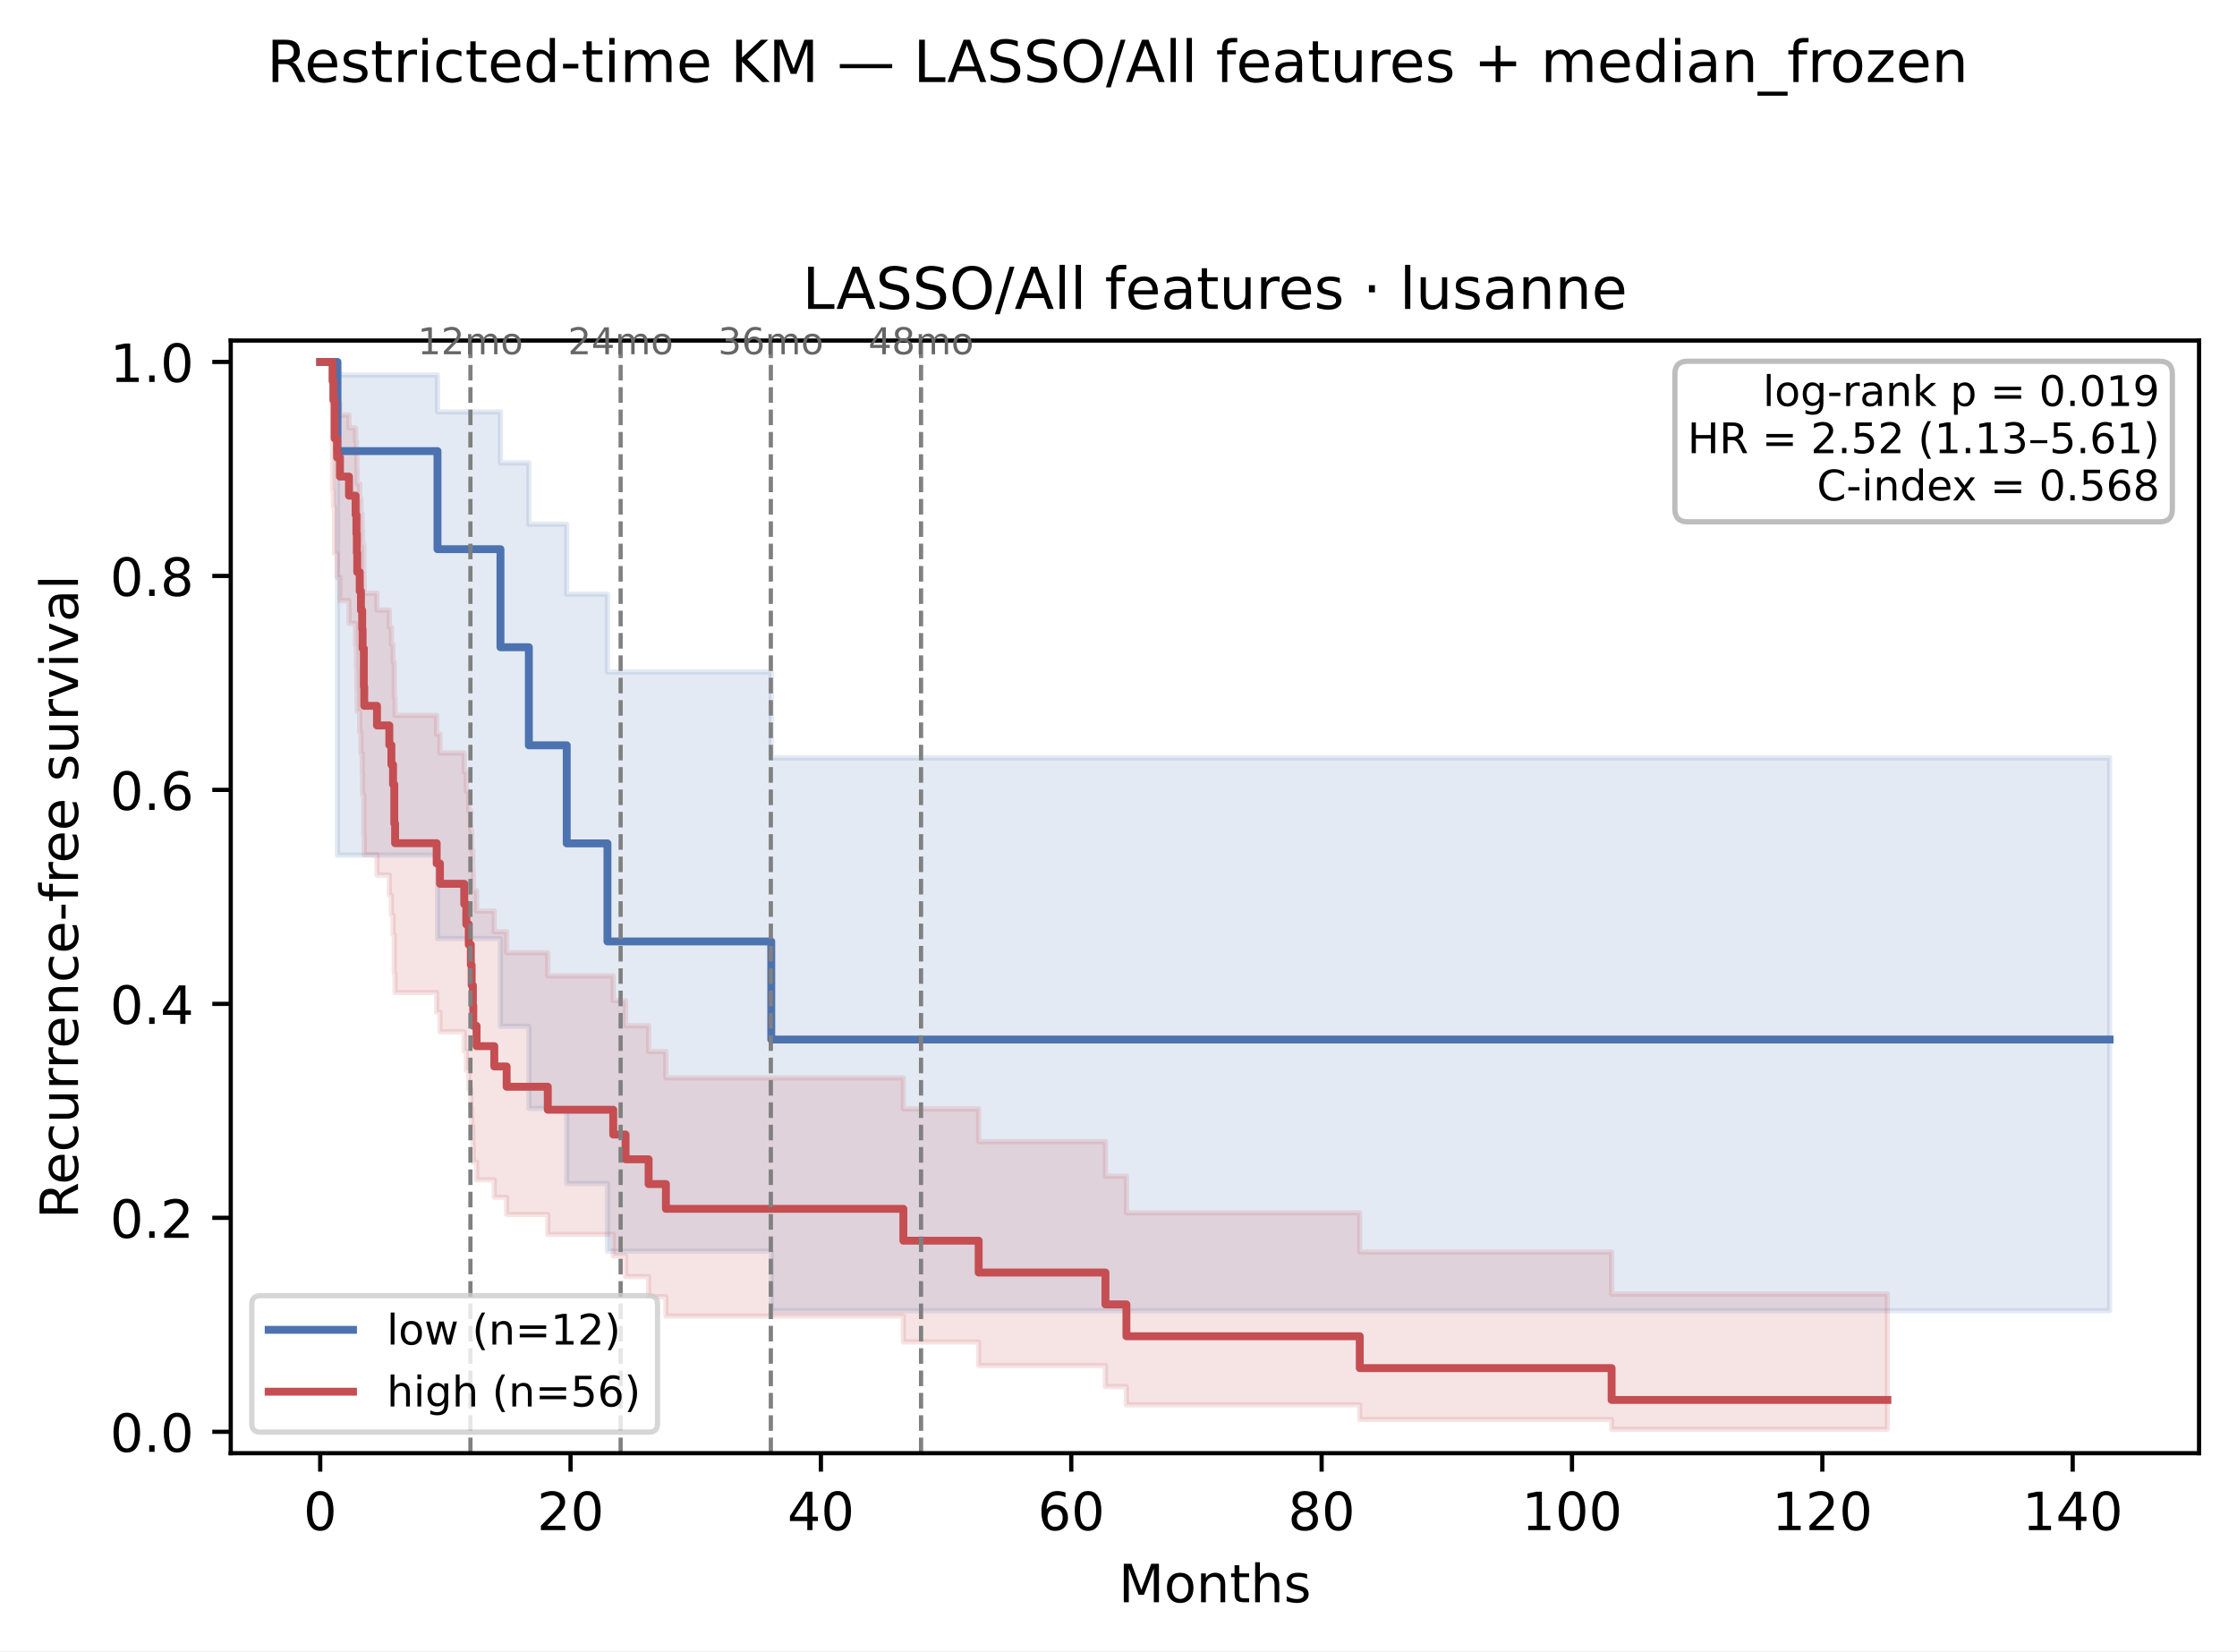
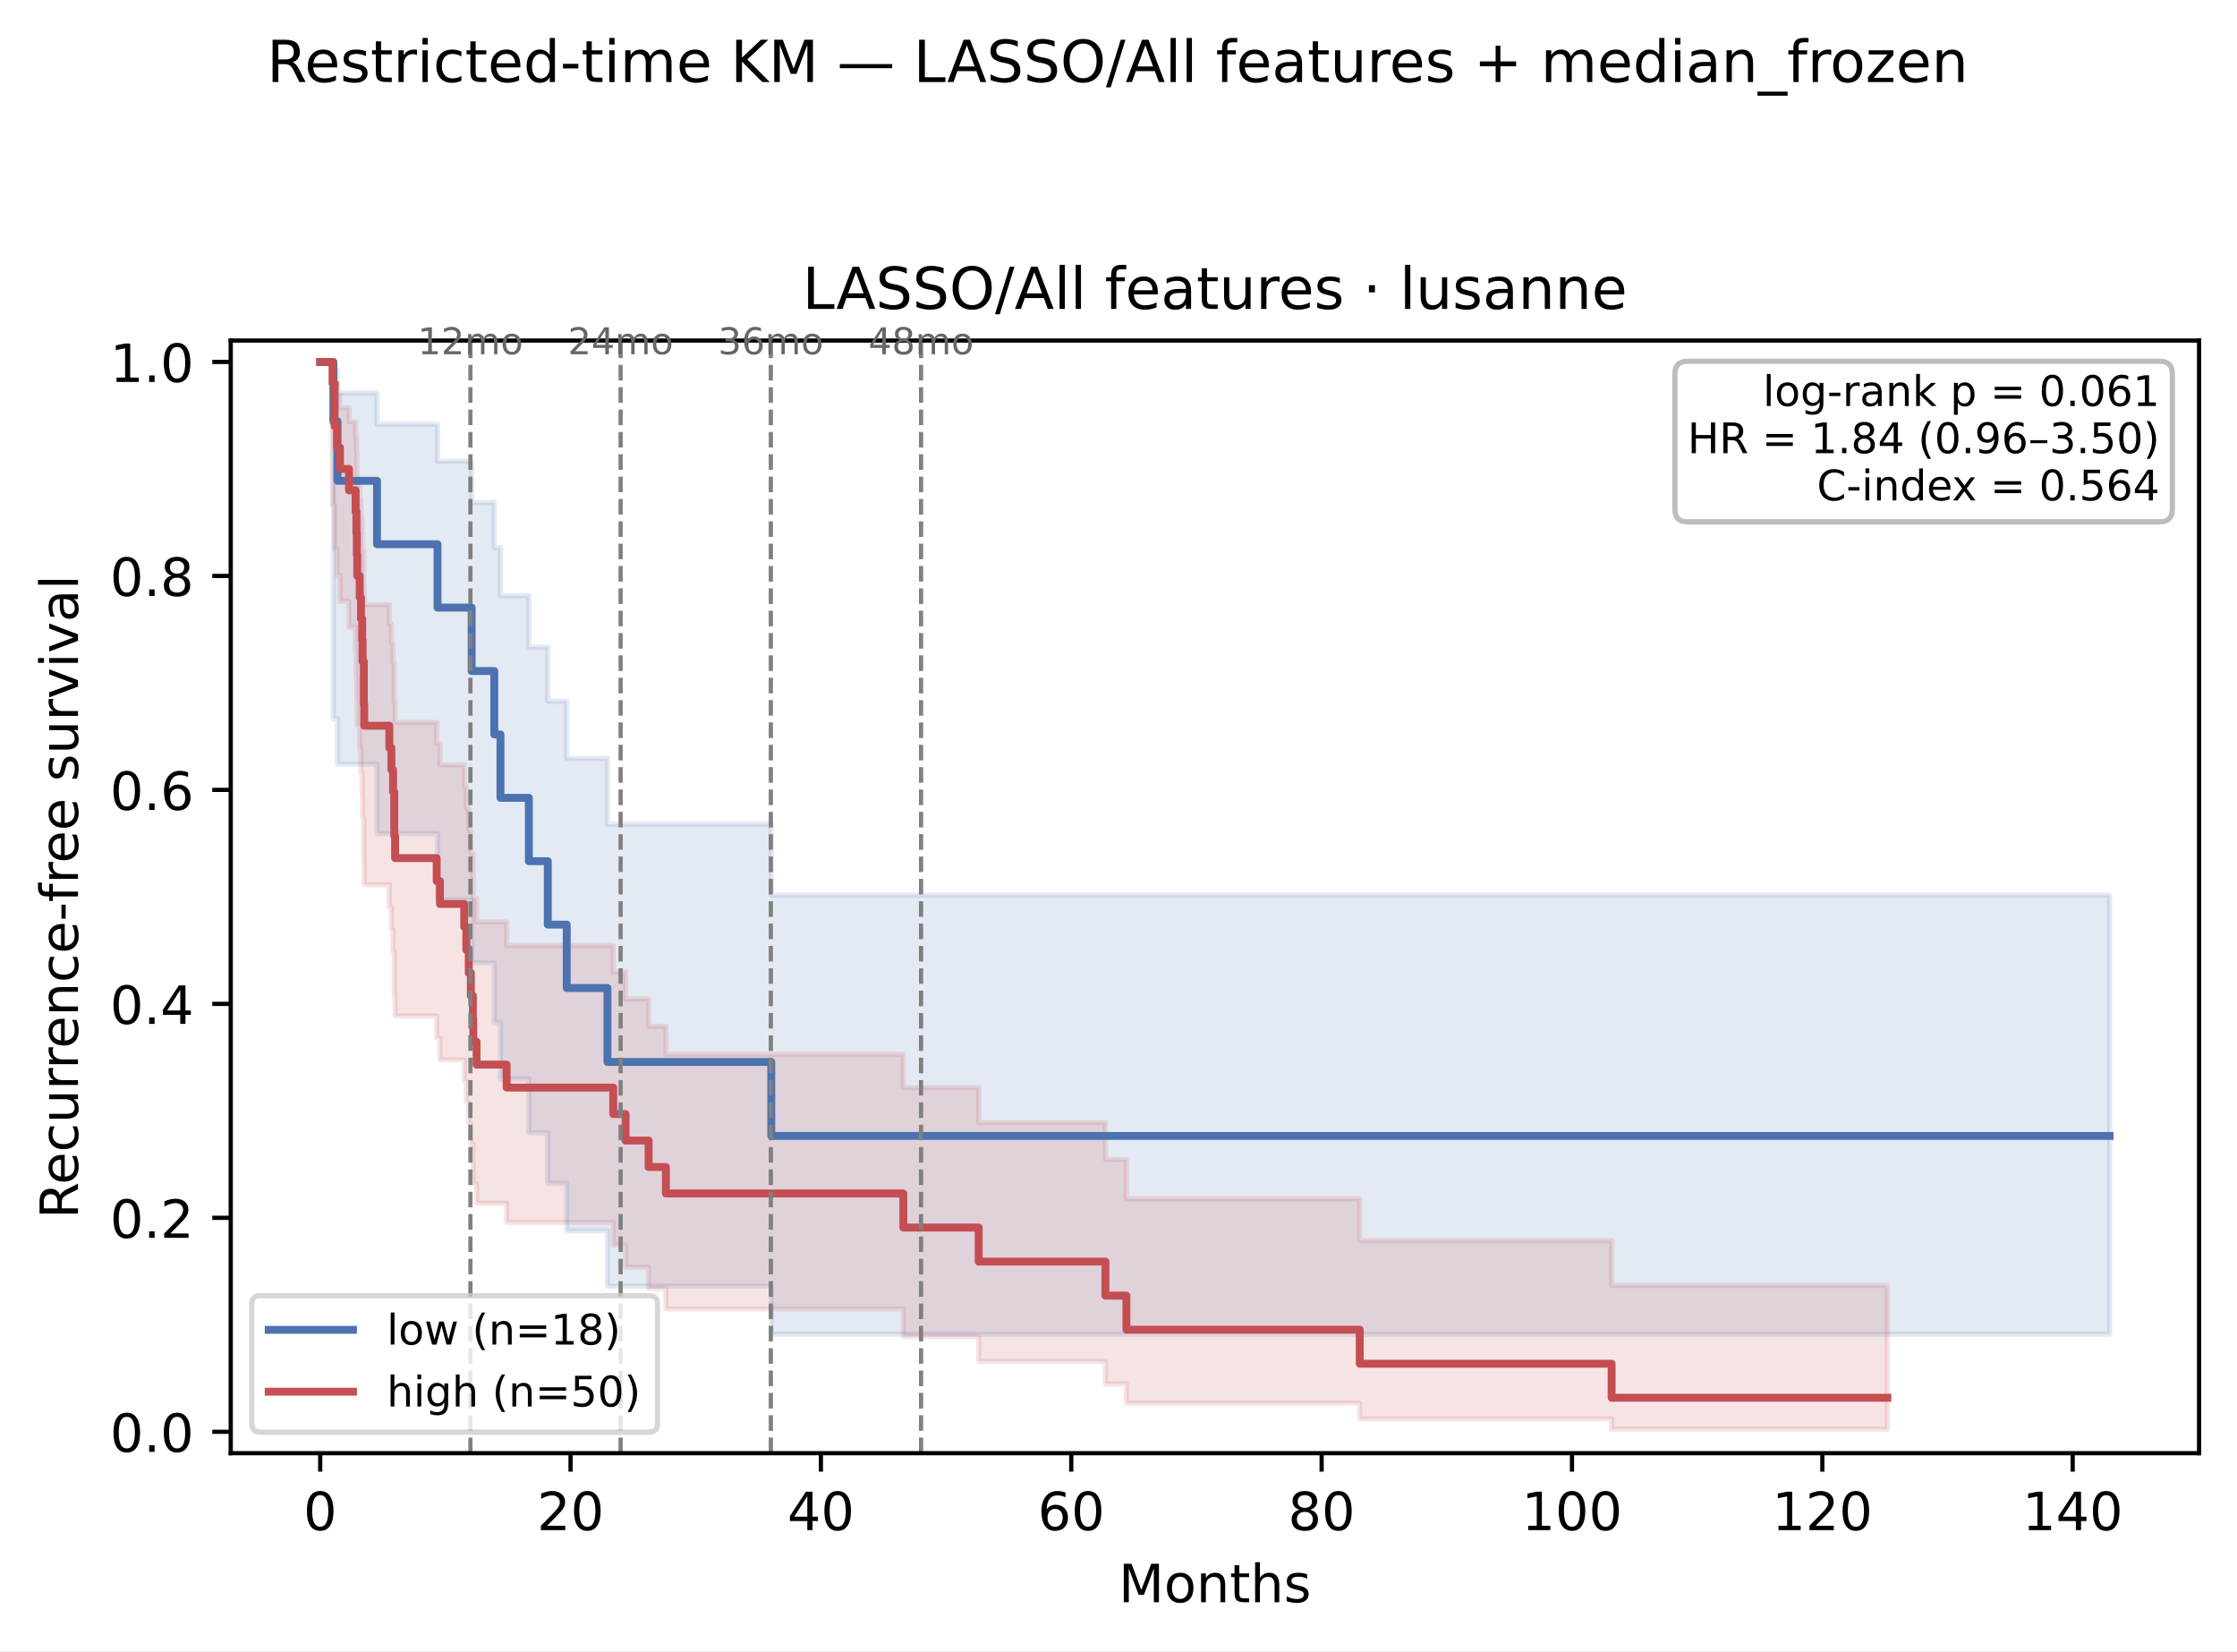
<svg xmlns="http://www.w3.org/2000/svg" xmlns:xlink="http://www.w3.org/1999/xlink" width="424.461pt" height="313.26pt" viewBox="0 0 424.461 313.26" version="1.1">
  <defs>
    <style type="text/css">*{stroke-linejoin: round; stroke-linecap: butt}</style>
  </defs>
  <g id="figure_1">
    <g id="patch_1">
      <path d="M -0 313.26  L 424.461 313.26  L 424.461 0  L -0 0  z " style="fill: #ffffff" />
    </g>
    <g id="axes_1">
      <g id="patch_2">
        <path d="M 43.781 275.704  L 417.261 275.704  L 417.261 64.61  L 43.781 64.61  z " style="fill: #ffffff" />
      </g>
      <g id="FillBetweenPolyCollection_1">
        <defs>
-           <path id="m553965b470" d="M 60.758 -244.591  L 60.758 -244.591  L 64.037 -244.591  L 64.037 -151.015  L 70.284 -151.015  L 70.284 -151.015  L 83.013 -151.015  L 83.013 -135.176  L 94.96 -135.176  L 94.96 -118.535  L 100.348 -118.535  L 100.348 -102.965  L 107.532 -102.965  L 107.532 -88.725  L 115.263 -88.725  L 115.263 -75.899  L 146.342 -75.899  L 146.342 -64.589  L 163.6 -64.589  L 163.6 -64.589  L 272.376 -64.589  L 272.376 -64.589  L 384.433 -64.589  L 384.433 -64.589  L 400.285 -64.589  L 400.285 -64.589  L 400.285 -169.493  L 400.285 -169.493  L 400.285 -169.493  L 384.433 -169.493  L 384.433 -169.493  L 272.376 -169.493  L 272.376 -169.493  L 163.6 -169.493  L 163.6 -169.493  L 146.342 -169.493  L 146.342 -185.764  L 115.263 -185.764  L 115.263 -200.533  L 107.532 -200.533  L 107.532 -213.798  L 100.348 -213.798  L 100.348 -225.433  L 94.96 -225.433  L 94.96 -235.12  L 83.013 -235.12  L 83.013 -242.119  L 70.284 -242.119  L 70.284 -242.119  L 64.037 -242.119  L 64.037 -244.591  L 60.758 -244.591  z " style="stroke: #4c72b0; stroke-opacity: 0.15" />
+           <path id="med8dc3d4d3" d="M 60.758 -244.591  L 60.758 -244.591  L 63.256 -244.591  L 63.256 -176.876  L 64.037 -176.876  L 64.037 -168.307  L 70.284 -168.307  L 70.284 -168.307  L 71.534 -168.307  L 71.534 -155.112  L 83.013 -155.112  L 83.013 -142.529  L 89.494 -142.529  L 89.494 -130.591  L 93.789 -130.591  L 93.789 -119.269  L 94.96 -119.269  L 94.96 -108.531  L 100.348 -108.531  L 100.348 -98.361  L 103.94 -98.361  L 103.94 -88.756  L 107.532 -88.756  L 107.532 -79.73  L 108.548 -79.73  L 108.548 -79.73  L 115.263 -79.73  L 115.263 -69.254  L 146.342 -69.254  L 146.342 -60.13  L 163.6 -60.13  L 163.6 -60.13  L 272.376 -60.13  L 272.376 -60.13  L 384.433 -60.13  L 384.433 -60.13  L 400.285 -60.13  L 400.285 -60.13  L 400.285 -143.423  L 400.285 -143.423  L 400.285 -143.423  L 384.433 -143.423  L 384.433 -143.423  L 272.376 -143.423  L 272.376 -143.423  L 163.6 -143.423  L 163.6 -143.423  L 146.342 -143.423  L 146.342 -156.873  L 115.263 -156.873  L 115.263 -169.374  L 108.548 -169.374  L 108.548 -169.374  L 107.532 -169.374  L 107.532 -180.202  L 103.94 -180.202  L 103.94 -190.481  L 100.348 -190.481  L 100.348 -200.21  L 94.96 -200.21  L 94.96 -209.368  L 93.789 -209.368  L 93.789 -217.909  L 89.494 -217.909  L 89.494 -225.754  L 83.013 -225.754  L 83.013 -232.768  L 71.534 -232.768  L 71.534 -238.703  L 70.284 -238.703  L 70.284 -238.703  L 64.037 -238.703  L 64.037 -242.963  L 63.256 -242.963  L 63.256 -244.591  L 60.758 -244.591  z " style="stroke: #4c72b0; stroke-opacity: 0.15" />
        </defs>
-         <g clip-path="url(#pe8674e1de4)">
-           <use xlink:href="#m553965b470" x="0" y="313.26" style="fill: #4c72b0; fill-opacity: 0.15; stroke: #4c72b0; stroke-opacity: 0.15" />
+         <g clip-path="url(#pe1ac077c3a)">
+           <use xlink:href="#med8dc3d4d3" x="0" y="313.26" style="fill: #4c72b0; fill-opacity: 0.15; stroke: #4c72b0; stroke-opacity: 0.15" />
        </g>
      </g>
      <g id="FillBetweenPolyCollection_2">
        <defs>
-           <path id="m957da73b95" d="M 60.758 -244.591  L 60.758 -244.591  L 63.1 -244.591  L 63.1 -220.218  L 63.256 -220.218  L 63.256 -217.119  L 63.491 -217.119  L 63.491 -208.214  L 63.959 -208.214  L 63.959 -203.732  L 64.506 -203.732  L 64.506 -199.319  L 66.224 -199.319  L 66.224 -194.982  L 67.473 -194.982  L 67.473 -190.717  L 67.629 -190.717  L 67.629 -186.52  L 67.707 -186.52  L 67.707 -182.385  L 67.786 -182.385  L 67.786 -178.307  L 68.254 -178.307  L 68.254 -174.284  L 68.488 -174.284  L 68.488 -170.31  L 68.723 -170.31  L 68.723 -166.384  L 68.801 -166.384  L 68.801 -162.503  L 69.035 -162.503  L 69.035 -154.865  L 69.113 -154.865  L 69.113 -151.106  L 69.972 -151.106  L 69.972 -151.106  L 71.534 -151.106  L 71.534 -147.25  L 73.876 -147.25  L 73.876 -143.437  L 74.267 -143.437  L 74.267 -139.665  L 74.579 -139.665  L 74.579 -135.932  L 74.813 -135.932  L 74.813 -128.58  L 74.97 -128.58  L 74.97 -124.96  L 78.562 -124.96  L 78.562 -124.96  L 82.857 -124.96  L 82.857 -121.217  L 83.481 -121.217  L 83.481 -117.516  L 88.088 -117.516  L 88.088 -113.857  L 88.479 -113.857  L 88.479 -110.24  L 88.947 -110.24  L 88.947 -106.665  L 89.338 -106.665  L 89.338 -103.132  L 89.494 -103.132  L 89.494 -99.642  L 89.728 -99.642  L 89.728 -96.194  L 89.806 -96.194  L 89.806 -92.79  L 90.431 -92.79  L 90.431 -89.43  L 93.789 -89.43  L 93.789 -86.117  L 96.132 -86.117  L 96.132 -82.85  L 100.583 -82.85  L 100.583 -82.85  L 103.628 -82.85  L 103.628 -82.85  L 103.94 -82.85  L 103.94 -79.069  L 108.548 -79.069  L 108.548 -79.069  L 116.356 -79.069  L 116.356 -75.003  L 118.699 -75.003  L 118.699 -71.063  L 123.072 -71.063  L 123.072 -67.253  L 126.352 -67.253  L 126.352 -63.581  L 136.347 -63.581  L 136.347 -63.581  L 163.053 -63.581  L 163.053 -63.581  L 171.409 -63.581  L 171.409 -58.67  L 185.699 -58.67  L 185.699 -54.199  L 209.75 -54.199  L 209.75 -50.201  L 213.732 -50.201  L 213.732 -46.745  L 258.008 -46.745  L 258.008 -43.96  L 305.798 -43.96  L 305.798 -42.106  L 358.117 -42.106  L 358.117 -42.106  L 358.117 -67.766  L 358.117 -67.766  L 358.117 -67.766  L 305.798 -67.766  L 305.798 -75.713  L 258.008 -75.713  L 258.008 -83.156  L 213.732 -83.156  L 213.732 -90.114  L 209.75 -90.114  L 209.75 -96.671  L 185.699 -96.671  L 185.699 -102.88  L 171.409 -102.88  L 171.409 -108.771  L 163.053 -108.771  L 163.053 -108.771  L 136.347 -108.771  L 136.347 -108.771  L 126.352 -108.771  L 126.352 -113.763  L 123.072 -113.763  L 123.072 -118.648  L 118.699 -118.648  L 118.699 -123.432  L 116.356 -123.432  L 116.356 -128.121  L 108.548 -128.121  L 108.548 -128.121  L 103.94 -128.121  L 103.94 -132.51  L 103.628 -132.51  L 103.628 -132.51  L 100.583 -132.51  L 100.583 -132.51  L 96.132 -132.51  L 96.132 -136.478  L 93.789 -136.478  L 93.789 -140.403  L 90.431 -140.403  L 90.431 -144.288  L 89.806 -144.288  L 89.806 -148.133  L 89.728 -148.133  L 89.728 -151.939  L 89.494 -151.939  L 89.494 -155.707  L 89.338 -155.707  L 89.338 -159.437  L 88.947 -159.437  L 88.947 -163.129  L 88.479 -163.129  L 88.479 -166.785  L 88.088 -166.785  L 88.088 -170.403  L 83.481 -170.403  L 83.481 -173.985  L 82.857 -173.985  L 82.857 -177.529  L 78.562 -177.529  L 78.562 -177.529  L 74.97 -177.529  L 74.97 -180.947  L 74.813 -180.947  L 74.813 -187.68  L 74.579 -187.68  L 74.579 -190.993  L 74.267 -190.993  L 74.267 -194.27  L 73.876 -194.27  L 73.876 -197.508  L 71.534 -197.508  L 71.534 -200.707  L 69.972 -200.707  L 69.972 -200.707  L 69.113 -200.707  L 69.113 -203.803  L 69.035 -203.803  L 69.035 -209.875  L 68.801 -209.875  L 68.801 -212.846  L 68.723 -212.846  L 68.723 -215.77  L 68.488 -215.77  L 68.488 -218.644  L 68.254 -218.644  L 68.254 -221.464  L 67.786 -221.464  L 67.786 -224.225  L 67.707 -224.225  L 67.707 -226.92  L 67.629 -226.92  L 67.629 -229.541  L 67.473 -229.541  L 67.473 -232.079  L 66.224 -232.079  L 66.224 -234.519  L 64.506 -234.519  L 64.506 -236.843  L 63.959 -236.843  L 63.959 -239.024  L 63.491 -239.024  L 63.491 -242.753  L 63.256 -242.753  L 63.256 -244.076  L 63.1 -244.076  L 63.1 -244.591  L 60.758 -244.591  z " style="stroke: #c44e52; stroke-opacity: 0.15" />
+           <path id="m2ea4dabd76" d="M 60.758 -244.591  L 60.758 -244.591  L 63.1 -244.591  L 63.1 -217.47  L 63.491 -217.47  L 63.491 -209.152  L 63.959 -209.152  L 63.959 -204.145  L 64.506 -204.145  L 64.506 -199.182  L 66.224 -199.182  L 66.224 -194.302  L 67.473 -194.302  L 67.473 -189.509  L 67.629 -189.509  L 67.629 -184.801  L 67.707 -184.801  L 67.707 -180.171  L 67.786 -180.171  L 67.786 -175.614  L 68.254 -175.614  L 68.254 -171.125  L 68.488 -171.125  L 68.488 -166.699  L 68.723 -166.699  L 68.723 -162.333  L 68.801 -162.333  L 68.801 -158.024  L 69.035 -158.024  L 69.035 -149.563  L 69.113 -149.563  L 69.113 -145.408  L 69.972 -145.408  L 69.972 -145.408  L 73.876 -145.408  L 73.876 -141.128  L 74.267 -141.128  L 74.267 -136.903  L 74.579 -136.903  L 74.579 -132.731  L 74.813 -132.731  L 74.813 -124.54  L 74.97 -124.54  L 74.97 -120.518  L 78.562 -120.518  L 78.562 -120.518  L 82.857 -120.518  L 82.857 -116.337  L 83.481 -116.337  L 83.481 -112.215  L 88.088 -112.215  L 88.088 -108.151  L 88.479 -108.151  L 88.479 -104.144  L 88.947 -104.144  L 88.947 -100.196  L 89.338 -100.196  L 89.338 -96.306  L 89.728 -96.306  L 89.728 -92.476  L 89.806 -92.476  L 89.806 -88.706  L 90.431 -88.706  L 90.431 -84.998  L 96.132 -84.998  L 96.132 -81.355  L 100.583 -81.355  L 100.583 -81.355  L 103.628 -81.355  L 103.628 -81.355  L 116.356 -81.355  L 116.356 -77.045  L 118.699 -77.045  L 118.699 -72.867  L 123.072 -72.867  L 123.072 -68.826  L 126.352 -68.826  L 126.352 -64.93  L 136.347 -64.93  L 136.347 -64.93  L 163.053 -64.93  L 163.053 -64.93  L 171.409 -64.93  L 171.409 -59.712  L 185.699 -59.712  L 185.699 -54.963  L 209.75 -54.963  L 209.75 -50.718  L 213.732 -50.718  L 213.732 -47.049  L 258.008 -47.049  L 258.008 -44.095  L 305.798 -44.095  L 305.798 -42.132  L 358.117 -42.132  L 358.117 -42.132  L 358.117 -69.379  L 358.117 -69.379  L 358.117 -69.379  L 305.798 -69.379  L 305.798 -77.879  L 258.008 -77.879  L 258.008 -85.83  L 213.732 -85.83  L 213.732 -93.263  L 209.75 -93.263  L 209.75 -100.269  L 185.699 -100.269  L 185.699 -106.906  L 171.409 -106.906  L 171.409 -113.208  L 163.053 -113.208  L 163.053 -113.208  L 136.347 -113.208  L 136.347 -113.208  L 126.352 -113.208  L 126.352 -118.538  L 123.072 -118.538  L 123.072 -123.753  L 118.699 -123.753  L 118.699 -128.862  L 116.356 -128.862  L 116.356 -133.869  L 103.628 -133.869  L 103.628 -133.869  L 100.583 -133.869  L 100.583 -133.869  L 96.132 -133.869  L 96.132 -138.341  L 90.431 -138.341  L 90.431 -142.756  L 89.806 -142.756  L 89.806 -147.115  L 89.728 -147.115  L 89.728 -151.422  L 89.338 -151.422  L 89.338 -155.676  L 88.947 -155.676  L 88.947 -159.88  L 88.479 -159.88  L 88.479 -164.032  L 88.088 -164.032  L 88.088 -168.134  L 83.481 -168.134  L 83.481 -172.186  L 82.857 -172.186  L 82.857 -176.188  L 78.562 -176.188  L 78.562 -176.188  L 74.97 -176.188  L 74.97 -180.028  L 74.813 -180.028  L 74.813 -187.569  L 74.579 -187.569  L 74.579 -191.27  L 74.267 -191.27  L 74.267 -194.922  L 73.876 -194.922  L 73.876 -198.523  L 69.972 -198.523  L 69.972 -198.523  L 69.113 -198.523  L 69.113 -201.993  L 69.035 -201.993  L 69.035 -208.781  L 68.801 -208.781  L 68.801 -212.093  L 68.723 -212.093  L 68.723 -215.346  L 68.488 -215.346  L 68.488 -218.535  L 68.254 -218.535  L 68.254 -221.655  L 67.786 -221.655  L 67.786 -224.698  L 67.707 -224.698  L 67.707 -227.656  L 67.629 -227.656  L 67.629 -230.518  L 67.473 -230.518  L 67.473 -233.268  L 66.224 -233.268  L 66.224 -235.885  L 64.506 -235.885  L 64.506 -238.339  L 63.959 -238.339  L 63.959 -240.581  L 63.491 -240.581  L 63.491 -244.014  L 63.1 -244.014  L 63.1 -244.591  L 60.758 -244.591  z " style="stroke: #c44e52; stroke-opacity: 0.15" />
        </defs>
-         <g clip-path="url(#pe8674e1de4)">
-           <use xlink:href="#m957da73b95" x="0" y="313.26" style="fill: #c44e52; fill-opacity: 0.15; stroke: #c44e52; stroke-opacity: 0.15" />
+         <g clip-path="url(#pe1ac077c3a)">
+           <use xlink:href="#m2ea4dabd76" x="0" y="313.26" style="fill: #c44e52; fill-opacity: 0.15; stroke: #c44e52; stroke-opacity: 0.15" />
        </g>
      </g>
      <g id="matplotlib.axis_1">
        <g id="xtick_1">
          <g id="line2d_1">
            <defs>
-               <path id="m086b1e9775" d="M 0 0  L 0 3.5  " style="stroke: #000000; stroke-width: 0.8" />
+               <path id="m706565c281" d="M 0 0  L 0 3.5  " style="stroke: #000000; stroke-width: 0.8" />
            </defs>
            <g>
-               <use xlink:href="#m086b1e9775" x="60.758" y="275.704" style="stroke: #000000; stroke-width: 0.8" />
+               <use xlink:href="#m706565c281" x="60.758" y="275.704" style="stroke: #000000; stroke-width: 0.8" />
            </g>
          </g>
          <g id="text_1">
            <text style="font-size: 10px; font-family: 'DejaVu Sans', 'Bitstream Vera Sans', 'Computer Modern Sans Serif', 'Lucida Grande', 'Verdana', 'Geneva', 'Lucid', 'Arial', 'Helvetica', 'Avant Garde', sans-serif; text-anchor: middle" x="60.758" y="290.302" transform="rotate(-0 60.75761 290.3024)">0</text>
          </g>
        </g>
        <g id="xtick_2">
          <g id="line2d_2">
            <g>
-               <use xlink:href="#m086b1e9775" x="108.261" y="275.704" style="stroke: #000000; stroke-width: 0.8" />
+               <use xlink:href="#m706565c281" x="108.261" y="275.704" style="stroke: #000000; stroke-width: 0.8" />
            </g>
          </g>
          <g id="text_2">
            <text style="font-size: 10px; font-family: 'DejaVu Sans', 'Bitstream Vera Sans', 'Computer Modern Sans Serif', 'Lucida Grande', 'Verdana', 'Geneva', 'Lucid', 'Arial', 'Helvetica', 'Avant Garde', sans-serif; text-anchor: middle" x="108.261" y="290.302" transform="rotate(-0 108.2612 290.3024)">20</text>
          </g>
        </g>
        <g id="xtick_3">
          <g id="line2d_3">
            <g>
-               <use xlink:href="#m086b1e9775" x="155.765" y="275.704" style="stroke: #000000; stroke-width: 0.8" />
+               <use xlink:href="#m706565c281" x="155.765" y="275.704" style="stroke: #000000; stroke-width: 0.8" />
            </g>
          </g>
          <g id="text_3">
            <text style="font-size: 10px; font-family: 'DejaVu Sans', 'Bitstream Vera Sans', 'Computer Modern Sans Serif', 'Lucida Grande', 'Verdana', 'Geneva', 'Lucid', 'Arial', 'Helvetica', 'Avant Garde', sans-serif; text-anchor: middle" x="155.765" y="290.302" transform="rotate(-0 155.7649 290.3024)">40</text>
          </g>
        </g>
        <g id="xtick_4">
          <g id="line2d_4">
            <g>
-               <use xlink:href="#m086b1e9775" x="203.268" y="275.704" style="stroke: #000000; stroke-width: 0.8" />
+               <use xlink:href="#m706565c281" x="203.268" y="275.704" style="stroke: #000000; stroke-width: 0.8" />
            </g>
          </g>
          <g id="text_4">
            <text style="font-size: 10px; font-family: 'DejaVu Sans', 'Bitstream Vera Sans', 'Computer Modern Sans Serif', 'Lucida Grande', 'Verdana', 'Geneva', 'Lucid', 'Arial', 'Helvetica', 'Avant Garde', sans-serif; text-anchor: middle" x="203.268" y="290.302" transform="rotate(-0 203.2685 290.3024)">60</text>
          </g>
        </g>
        <g id="xtick_5">
          <g id="line2d_5">
            <g>
-               <use xlink:href="#m086b1e9775" x="250.772" y="275.704" style="stroke: #000000; stroke-width: 0.8" />
+               <use xlink:href="#m706565c281" x="250.772" y="275.704" style="stroke: #000000; stroke-width: 0.8" />
            </g>
          </g>
          <g id="text_5">
            <text style="font-size: 10px; font-family: 'DejaVu Sans', 'Bitstream Vera Sans', 'Computer Modern Sans Serif', 'Lucida Grande', 'Verdana', 'Geneva', 'Lucid', 'Arial', 'Helvetica', 'Avant Garde', sans-serif; text-anchor: middle" x="250.772" y="290.302" transform="rotate(-0 250.7721 290.3024)">80</text>
          </g>
        </g>
        <g id="xtick_6">
          <g id="line2d_6">
            <g>
-               <use xlink:href="#m086b1e9775" x="298.276" y="275.704" style="stroke: #000000; stroke-width: 0.8" />
+               <use xlink:href="#m706565c281" x="298.276" y="275.704" style="stroke: #000000; stroke-width: 0.8" />
            </g>
          </g>
          <g id="text_6">
            <text style="font-size: 10px; font-family: 'DejaVu Sans', 'Bitstream Vera Sans', 'Computer Modern Sans Serif', 'Lucida Grande', 'Verdana', 'Geneva', 'Lucid', 'Arial', 'Helvetica', 'Avant Garde', sans-serif; text-anchor: middle" x="298.276" y="290.302" transform="rotate(-0 298.2757 290.3024)">100</text>
          </g>
        </g>
        <g id="xtick_7">
          <g id="line2d_7">
            <g>
-               <use xlink:href="#m086b1e9775" x="345.779" y="275.704" style="stroke: #000000; stroke-width: 0.8" />
+               <use xlink:href="#m706565c281" x="345.779" y="275.704" style="stroke: #000000; stroke-width: 0.8" />
            </g>
          </g>
          <g id="text_7">
            <text style="font-size: 10px; font-family: 'DejaVu Sans', 'Bitstream Vera Sans', 'Computer Modern Sans Serif', 'Lucida Grande', 'Verdana', 'Geneva', 'Lucid', 'Arial', 'Helvetica', 'Avant Garde', sans-serif; text-anchor: middle" x="345.779" y="290.302" transform="rotate(-0 345.7794 290.3024)">120</text>
          </g>
        </g>
        <g id="xtick_8">
          <g id="line2d_8">
            <g>
-               <use xlink:href="#m086b1e9775" x="393.283" y="275.704" style="stroke: #000000; stroke-width: 0.8" />
+               <use xlink:href="#m706565c281" x="393.283" y="275.704" style="stroke: #000000; stroke-width: 0.8" />
            </g>
          </g>
          <g id="text_8">
            <text style="font-size: 10px; font-family: 'DejaVu Sans', 'Bitstream Vera Sans', 'Computer Modern Sans Serif', 'Lucida Grande', 'Verdana', 'Geneva', 'Lucid', 'Arial', 'Helvetica', 'Avant Garde', sans-serif; text-anchor: middle" x="393.283" y="290.302" transform="rotate(-0 393.283 290.3024)">140</text>
          </g>
        </g>
        <g id="text_9">
          <text style="font-size: 10px; font-family: 'DejaVu Sans', 'Bitstream Vera Sans', 'Computer Modern Sans Serif', 'Lucida Grande', 'Verdana', 'Geneva', 'Lucid', 'Arial', 'Helvetica', 'Avant Garde', sans-serif; text-anchor: middle" x="230.521" y="303.981" transform="rotate(-0 230.5213 303.9806)">Months</text>
        </g>
      </g>
      <g id="matplotlib.axis_2">
        <g id="ytick_1">
          <g id="line2d_9">
            <defs>
-               <path id="mf3bc2bc7b8" d="M 0 0  L -3.5 0  " style="stroke: #000000; stroke-width: 0.8" />
+               <path id="m280b561d94" d="M 0 0  L -3.5 0  " style="stroke: #000000; stroke-width: 0.8" />
            </defs>
            <g>
-               <use xlink:href="#mf3bc2bc7b8" x="43.781" y="271.645" style="stroke: #000000; stroke-width: 0.8" />
+               <use xlink:href="#m280b561d94" x="43.781" y="271.645" style="stroke: #000000; stroke-width: 0.8" />
            </g>
          </g>
          <g id="text_10">
            <text style="font-size: 10px; font-family: 'DejaVu Sans', 'Bitstream Vera Sans', 'Computer Modern Sans Serif', 'Lucida Grande', 'Verdana', 'Geneva', 'Lucid', 'Arial', 'Helvetica', 'Avant Garde', sans-serif; text-anchor: end" x="36.781" y="275.444" transform="rotate(-0 36.78125 275.4437)">0.0</text>
          </g>
        </g>
        <g id="ytick_2">
          <g id="line2d_10">
            <g>
-               <use xlink:href="#mf3bc2bc7b8" x="43.781" y="231.05" style="stroke: #000000; stroke-width: 0.8" />
+               <use xlink:href="#m280b561d94" x="43.781" y="231.05" style="stroke: #000000; stroke-width: 0.8" />
            </g>
          </g>
          <g id="text_11">
            <text style="font-size: 10px; font-family: 'DejaVu Sans', 'Bitstream Vera Sans', 'Computer Modern Sans Serif', 'Lucida Grande', 'Verdana', 'Geneva', 'Lucid', 'Arial', 'Helvetica', 'Avant Garde', sans-serif; text-anchor: end" x="36.781" y="234.849" transform="rotate(-0 36.78125 234.8488)">0.2</text>
          </g>
        </g>
        <g id="ytick_3">
          <g id="line2d_11">
            <g>
-               <use xlink:href="#mf3bc2bc7b8" x="43.781" y="190.455" style="stroke: #000000; stroke-width: 0.8" />
+               <use xlink:href="#m280b561d94" x="43.781" y="190.455" style="stroke: #000000; stroke-width: 0.8" />
            </g>
          </g>
          <g id="text_12">
            <text style="font-size: 10px; font-family: 'DejaVu Sans', 'Bitstream Vera Sans', 'Computer Modern Sans Serif', 'Lucida Grande', 'Verdana', 'Geneva', 'Lucid', 'Arial', 'Helvetica', 'Avant Garde', sans-serif; text-anchor: end" x="36.781" y="194.254" transform="rotate(-0 36.78125 194.2538)">0.4</text>
          </g>
        </g>
        <g id="ytick_4">
          <g id="line2d_12">
            <g>
-               <use xlink:href="#mf3bc2bc7b8" x="43.781" y="149.86" style="stroke: #000000; stroke-width: 0.8" />
+               <use xlink:href="#m280b561d94" x="43.781" y="149.86" style="stroke: #000000; stroke-width: 0.8" />
            </g>
          </g>
          <g id="text_13">
            <text style="font-size: 10px; font-family: 'DejaVu Sans', 'Bitstream Vera Sans', 'Computer Modern Sans Serif', 'Lucida Grande', 'Verdana', 'Geneva', 'Lucid', 'Arial', 'Helvetica', 'Avant Garde', sans-serif; text-anchor: end" x="36.781" y="153.659" transform="rotate(-0 36.78125 153.6589)">0.6</text>
          </g>
        </g>
        <g id="ytick_5">
          <g id="line2d_13">
            <g>
-               <use xlink:href="#mf3bc2bc7b8" x="43.781" y="109.265" style="stroke: #000000; stroke-width: 0.8" />
+               <use xlink:href="#m280b561d94" x="43.781" y="109.265" style="stroke: #000000; stroke-width: 0.8" />
            </g>
          </g>
          <g id="text_14">
            <text style="font-size: 10px; font-family: 'DejaVu Sans', 'Bitstream Vera Sans', 'Computer Modern Sans Serif', 'Lucida Grande', 'Verdana', 'Geneva', 'Lucid', 'Arial', 'Helvetica', 'Avant Garde', sans-serif; text-anchor: end" x="36.781" y="113.064" transform="rotate(-0 36.78125 113.0639)">0.8</text>
          </g>
        </g>
        <g id="ytick_6">
          <g id="line2d_14">
            <g>
-               <use xlink:href="#mf3bc2bc7b8" x="43.781" y="68.67" style="stroke: #000000; stroke-width: 0.8" />
+               <use xlink:href="#m280b561d94" x="43.781" y="68.67" style="stroke: #000000; stroke-width: 0.8" />
            </g>
          </g>
          <g id="text_15">
            <text style="font-size: 10px; font-family: 'DejaVu Sans', 'Bitstream Vera Sans', 'Computer Modern Sans Serif', 'Lucida Grande', 'Verdana', 'Geneva', 'Lucid', 'Arial', 'Helvetica', 'Avant Garde', sans-serif; text-anchor: end" x="36.781" y="72.469" transform="rotate(-0 36.78125 72.46896)">1.0</text>
          </g>
        </g>
        <g id="text_16">
          <text style="font-size: 10px; font-family: 'DejaVu Sans', 'Bitstream Vera Sans', 'Computer Modern Sans Serif', 'Lucida Grande', 'Verdana', 'Geneva', 'Lucid', 'Arial', 'Helvetica', 'Avant Garde', sans-serif; text-anchor: middle" x="14.798" y="170.157" transform="rotate(-90 14.79844 170.1571)">Recurrence-free survival</text>
        </g>
      </g>
      <g id="line2d_15">
-         <path d="M 60.758 68.67  L 64.037 68.67  L 64.037 85.584  L 70.284 85.584  L 70.284 85.584  L 83.013 85.584  L 83.013 104.19  L 94.96 104.19  L 94.96 122.796  L 100.348 122.796  L 100.348 141.402  L 107.532 141.402  L 107.532 160.008  L 115.263 160.008  L 115.263 178.614  L 146.342 178.614  L 146.342 197.22  L 163.6 197.22  L 163.6 197.22  L 272.376 197.22  L 272.376 197.22  L 384.433 197.22  L 384.433 197.22  L 400.285 197.22  L 400.285 197.22  " clip-path="url(#pe8674e1de4)" style="fill: none; stroke: #4c72b0; stroke-width: 1.5; stroke-linecap: square" />
+         <path d="M 60.758 68.67  L 63.256 68.67  L 63.256 79.946  L 64.037 79.946  L 64.037 91.222  L 70.284 91.222  L 70.284 91.222  L 71.534 91.222  L 71.534 103.251  L 83.013 103.251  L 83.013 115.279  L 89.494 115.279  L 89.494 127.307  L 93.789 127.307  L 93.789 139.335  L 94.96 139.335  L 94.96 151.363  L 100.348 151.363  L 100.348 163.391  L 103.94 163.391  L 103.94 175.419  L 107.532 175.419  L 107.532 187.448  L 108.548 187.448  L 108.548 187.448  L 115.263 187.448  L 115.263 201.48  L 146.342 201.48  L 146.342 215.513  L 163.6 215.513  L 163.6 215.513  L 272.376 215.513  L 272.376 215.513  L 384.433 215.513  L 384.433 215.513  L 400.285 215.513  L 400.285 215.513  " clip-path="url(#pe1ac077c3a)" style="fill: none; stroke: #4c72b0; stroke-width: 1.5; stroke-linecap: square" />
      </g>
      <g id="line2d_16">
-         <path d="M 60.758 68.67  L 63.1 68.67  L 63.1 72.294  L 63.256 72.294  L 63.256 75.919  L 63.491 75.919  L 63.491 83.168  L 63.959 83.168  L 63.959 86.792  L 64.506 86.792  L 64.506 90.417  L 66.224 90.417  L 66.224 94.042  L 67.473 94.042  L 67.473 97.666  L 67.629 97.666  L 67.629 101.291  L 67.707 101.291  L 67.707 104.915  L 67.786 104.915  L 67.786 108.54  L 68.254 108.54  L 68.254 112.164  L 68.488 112.164  L 68.488 115.789  L 68.723 115.789  L 68.723 119.413  L 68.801 119.413  L 68.801 123.038  L 69.035 123.038  L 69.035 130.287  L 69.113 130.287  L 69.113 133.912  L 69.972 133.912  L 69.972 133.912  L 71.534 133.912  L 71.534 137.634  L 73.876 137.634  L 73.876 141.357  L 74.267 141.357  L 74.267 145.079  L 74.579 145.079  L 74.579 148.802  L 74.813 148.802  L 74.813 156.247  L 74.97 156.247  L 74.97 159.969  L 78.562 159.969  L 78.562 159.969  L 82.857 159.969  L 82.857 163.82  L 83.481 163.82  L 83.481 167.671  L 88.088 167.671  L 88.088 171.522  L 88.479 171.522  L 88.479 175.373  L 88.947 175.373  L 88.947 179.224  L 89.338 179.224  L 89.338 183.074  L 89.494 183.074  L 89.494 186.925  L 89.728 186.925  L 89.728 190.776  L 89.806 190.776  L 89.806 194.627  L 90.431 194.627  L 90.431 198.478  L 93.789 198.478  L 93.789 202.329  L 96.132 202.329  L 96.132 206.18  L 100.583 206.18  L 100.583 206.18  L 103.628 206.18  L 103.628 206.18  L 103.94 206.18  L 103.94 210.544  L 108.548 210.544  L 108.548 210.544  L 116.356 210.544  L 116.356 215.244  L 118.699 215.244  L 118.699 219.944  L 123.072 219.944  L 123.072 224.644  L 126.352 224.644  L 126.352 229.344  L 136.347 229.344  L 136.347 229.344  L 163.053 229.344  L 163.053 229.344  L 171.409 229.344  L 171.409 235.387  L 185.699 235.387  L 185.699 241.43  L 209.75 241.43  L 209.75 247.473  L 213.732 247.473  L 213.732 253.516  L 258.008 253.516  L 258.008 259.559  L 305.798 259.559  L 305.798 265.602  L 358.117 265.602  L 358.117 265.602  " clip-path="url(#pe8674e1de4)" style="fill: none; stroke: #c44e52; stroke-width: 1.5; stroke-linecap: square" />
+         <path d="M 60.758 68.67  L 63.1 68.67  L 63.1 72.729  L 63.491 72.729  L 63.491 80.848  L 63.959 80.848  L 63.959 84.908  L 64.506 84.908  L 64.506 88.967  L 66.224 88.967  L 66.224 93.027  L 67.473 93.027  L 67.473 97.086  L 67.629 97.086  L 67.629 101.146  L 67.707 101.146  L 67.707 105.205  L 67.786 105.205  L 67.786 109.265  L 68.254 109.265  L 68.254 113.324  L 68.488 113.324  L 68.488 117.384  L 68.723 117.384  L 68.723 121.443  L 68.801 121.443  L 68.801 125.503  L 69.035 125.503  L 69.035 133.622  L 69.113 133.622  L 69.113 137.681  L 69.972 137.681  L 69.972 137.681  L 73.876 137.681  L 73.876 141.868  L 74.267 141.868  L 74.267 146.054  L 74.579 146.054  L 74.579 150.24  L 74.813 150.24  L 74.813 158.613  L 74.97 158.613  L 74.97 162.799  L 78.562 162.799  L 78.562 162.799  L 82.857 162.799  L 82.857 167.153  L 83.481 167.153  L 83.481 171.507  L 88.088 171.507  L 88.088 175.861  L 88.479 175.861  L 88.479 180.215  L 88.947 180.215  L 88.947 184.568  L 89.338 184.568  L 89.338 188.922  L 89.728 188.922  L 89.728 193.276  L 89.806 193.276  L 89.806 197.63  L 90.431 197.63  L 90.431 201.984  L 96.132 201.984  L 96.132 206.337  L 100.583 206.337  L 100.583 206.337  L 103.628 206.337  L 103.628 206.337  L 116.356 206.337  L 116.356 211.361  L 118.699 211.361  L 118.699 216.385  L 123.072 216.385  L 123.072 221.408  L 126.352 221.408  L 126.352 226.432  L 136.347 226.432  L 136.347 226.432  L 163.053 226.432  L 163.053 226.432  L 171.409 226.432  L 171.409 232.891  L 185.699 232.891  L 185.699 239.35  L 209.75 239.35  L 209.75 245.809  L 213.732 245.809  L 213.732 252.268  L 258.008 252.268  L 258.008 258.727  L 305.798 258.727  L 305.798 265.186  L 358.117 265.186  L 358.117 265.186  " clip-path="url(#pe1ac077c3a)" style="fill: none; stroke: #c44e52; stroke-width: 1.5; stroke-linecap: square" />
      </g>
      <g id="line2d_17">
-         <path d="M 89.26 275.704  L 89.26 64.61  " clip-path="url(#pe8674e1de4)" style="fill: none; stroke-dasharray: 2.96,1.28; stroke-dashoffset: 0; stroke: #808080; stroke-width: 0.8" />
+         <path d="M 89.26 275.704  L 89.26 64.61  " clip-path="url(#pe1ac077c3a)" style="fill: none; stroke-dasharray: 2.96,1.28; stroke-dashoffset: 0; stroke: #808080; stroke-width: 0.8" />
      </g>
      <g id="line2d_18">
-         <path d="M 117.762 275.704  L 117.762 64.61  " clip-path="url(#pe8674e1de4)" style="fill: none; stroke-dasharray: 2.96,1.28; stroke-dashoffset: 0; stroke: #808080; stroke-width: 0.8" />
+         <path d="M 117.762 275.704  L 117.762 64.61  " clip-path="url(#pe1ac077c3a)" style="fill: none; stroke-dasharray: 2.96,1.28; stroke-dashoffset: 0; stroke: #808080; stroke-width: 0.8" />
      </g>
      <g id="line2d_19">
-         <path d="M 146.264 275.704  L 146.264 64.61  " clip-path="url(#pe8674e1de4)" style="fill: none; stroke-dasharray: 2.96,1.28; stroke-dashoffset: 0; stroke: #808080; stroke-width: 0.8" />
+         <path d="M 146.264 275.704  L 146.264 64.61  " clip-path="url(#pe1ac077c3a)" style="fill: none; stroke-dasharray: 2.96,1.28; stroke-dashoffset: 0; stroke: #808080; stroke-width: 0.8" />
      </g>
      <g id="line2d_20">
-         <path d="M 174.766 275.704  L 174.766 64.61  " clip-path="url(#pe8674e1de4)" style="fill: none; stroke-dasharray: 2.96,1.28; stroke-dashoffset: 0; stroke: #808080; stroke-width: 0.8" />
+         <path d="M 174.766 275.704  L 174.766 64.61  " clip-path="url(#pe1ac077c3a)" style="fill: none; stroke-dasharray: 2.96,1.28; stroke-dashoffset: 0; stroke: #808080; stroke-width: 0.8" />
      </g>
      <g id="patch_3">
        <path d="M 43.781 275.704  L 43.781 64.61  " style="fill: none; stroke: #000000; stroke-width: 0.8; stroke-linejoin: miter; stroke-linecap: square" />
      </g>
      <g id="patch_4">
        <path d="M 417.261 275.704  L 417.261 64.61  " style="fill: none; stroke: #000000; stroke-width: 0.8; stroke-linejoin: miter; stroke-linecap: square" />
      </g>
      <g id="patch_5">
        <path d="M 43.781 275.704  L 417.261 275.704  " style="fill: none; stroke: #000000; stroke-width: 0.8; stroke-linejoin: miter; stroke-linecap: square" />
      </g>
      <g id="patch_6">
        <path d="M 43.781 64.61  L 417.261 64.61  " style="fill: none; stroke: #000000; stroke-width: 0.8; stroke-linejoin: miter; stroke-linecap: square" />
      </g>
      <g id="text_17">
        <g id="patch_7">
          <path d="M 320.205 99.002  L 409.792 99.002  Q 412.192 99.002 412.192 96.602  L 412.192 70.943  Q 412.192 68.543 409.792 68.543  L 320.205 68.543  Q 317.805 68.543 317.805 70.943  L 317.805 96.602  Q 317.805 99.002 320.205 99.002  z " style="fill: #ffffff; opacity: 0.85; stroke: #b2b2b2; stroke-linejoin: miter" />
        </g>
-         <text style="font-size: 8px; font-family: 'DejaVu Sans', 'Bitstream Vera Sans', 'Computer Modern Sans Serif', 'Lucida Grande', 'Verdana', 'Geneva', 'Lucid', 'Arial', 'Helvetica', 'Avant Garde', sans-serif" transform="translate(334.5029 77.02181)">log-rank p = 0.019</text>
-         <text style="font-size: 8px; font-family: 'DejaVu Sans', 'Bitstream Vera Sans', 'Computer Modern Sans Serif', 'Lucida Grande', 'Verdana', 'Geneva', 'Lucid', 'Arial', 'Helvetica', 'Avant Garde', sans-serif" transform="translate(320.2054 85.98006)">HR = 2.52 (1.13–5.61)</text>
-         <text style="font-size: 8px; font-family: 'DejaVu Sans', 'Bitstream Vera Sans', 'Computer Modern Sans Serif', 'Lucida Grande', 'Verdana', 'Geneva', 'Lucid', 'Arial', 'Helvetica', 'Avant Garde', sans-serif" transform="translate(344.7391 94.93831)">C-index = 0.568</text>
+         <text style="font-size: 8px; font-family: 'DejaVu Sans', 'Bitstream Vera Sans', 'Computer Modern Sans Serif', 'Lucida Grande', 'Verdana', 'Geneva', 'Lucid', 'Arial', 'Helvetica', 'Avant Garde', sans-serif" transform="translate(334.5029 77.02181)">log-rank p = 0.061</text>
+         <text style="font-size: 8px; font-family: 'DejaVu Sans', 'Bitstream Vera Sans', 'Computer Modern Sans Serif', 'Lucida Grande', 'Verdana', 'Geneva', 'Lucid', 'Arial', 'Helvetica', 'Avant Garde', sans-serif" transform="translate(320.2054 85.98006)">HR = 1.84 (0.96–3.50)</text>
+         <text style="font-size: 8px; font-family: 'DejaVu Sans', 'Bitstream Vera Sans', 'Computer Modern Sans Serif', 'Lucida Grande', 'Verdana', 'Geneva', 'Lucid', 'Arial', 'Helvetica', 'Avant Garde', sans-serif" transform="translate(344.7391 94.93831)">C-index = 0.564</text>
      </g>
      <g id="text_18">
        <text style="font-size: 7px; font-family: 'DejaVu Sans', 'Bitstream Vera Sans', 'Computer Modern Sans Serif', 'Lucida Grande', 'Verdana', 'Geneva', 'Lucid', 'Arial', 'Helvetica', 'Avant Garde', sans-serif; text-anchor: middle; fill: #666666" x="89.26" y="67.214" transform="rotate(-0 89.25979 67.21396)">12mo</text>
      </g>
      <g id="text_19">
        <text style="font-size: 7px; font-family: 'DejaVu Sans', 'Bitstream Vera Sans', 'Computer Modern Sans Serif', 'Lucida Grande', 'Verdana', 'Geneva', 'Lucid', 'Arial', 'Helvetica', 'Avant Garde', sans-serif; text-anchor: middle; fill: #666666" x="117.762" y="67.214" transform="rotate(-0 117.762 67.21396)">24mo</text>
      </g>
      <g id="text_20">
        <text style="font-size: 7px; font-family: 'DejaVu Sans', 'Bitstream Vera Sans', 'Computer Modern Sans Serif', 'Lucida Grande', 'Verdana', 'Geneva', 'Lucid', 'Arial', 'Helvetica', 'Avant Garde', sans-serif; text-anchor: middle; fill: #666666" x="146.264" y="67.214" transform="rotate(-0 146.2641 67.21396)">36mo</text>
      </g>
      <g id="text_21">
        <text style="font-size: 7px; font-family: 'DejaVu Sans', 'Bitstream Vera Sans', 'Computer Modern Sans Serif', 'Lucida Grande', 'Verdana', 'Geneva', 'Lucid', 'Arial', 'Helvetica', 'Avant Garde', sans-serif; text-anchor: middle; fill: #666666" x="174.766" y="67.214" transform="rotate(-0 174.7663 67.21396)">48mo</text>
      </g>
      <g id="text_22">
        <text style="font-size: 11px; font-family: 'DejaVu Sans', 'Bitstream Vera Sans', 'Computer Modern Sans Serif', 'Lucida Grande', 'Verdana', 'Geneva', 'Lucid', 'Arial', 'Helvetica', 'Avant Garde', sans-serif; text-anchor: middle" x="230.521" y="58.61" transform="rotate(-0 230.5213 58.61025)">LASSO/All features · lusanne</text>
      </g>
      <g id="legend_1">
        <g id="patch_8">
          <path d="M 49.381 271.704  L 123.161 271.704  Q 124.761 271.704 124.761 270.104  L 124.761 247.419  Q 124.761 245.819 123.161 245.819  L 49.381 245.819  Q 47.781 245.819 47.781 247.419  L 47.781 270.104  Q 47.781 271.704 49.381 271.704  z " style="fill: #ffffff; opacity: 0.8; stroke: #cccccc; stroke-linejoin: miter" />
        </g>
        <g id="line2d_21">
          <path d="M 50.981 252.298  L 58.981 252.298  L 58.981 252.298  L 66.981 252.298  L 66.981 252.298  " style="fill: none; stroke: #4c72b0; stroke-width: 1.5; stroke-linecap: square" />
        </g>
        <g id="text_23">
-           <text style="font-size: 8px; font-family: 'DejaVu Sans', 'Bitstream Vera Sans', 'Computer Modern Sans Serif', 'Lucida Grande', 'Verdana', 'Geneva', 'Lucid', 'Arial', 'Helvetica', 'Avant Garde', sans-serif; text-anchor: start" x="73.381" y="255.098" transform="rotate(-0 73.38125 255.0977)">low (n=12)</text>
+           <text style="font-size: 8px; font-family: 'DejaVu Sans', 'Bitstream Vera Sans', 'Computer Modern Sans Serif', 'Lucida Grande', 'Verdana', 'Geneva', 'Lucid', 'Arial', 'Helvetica', 'Avant Garde', sans-serif; text-anchor: start" x="73.381" y="255.098" transform="rotate(-0 73.38125 255.0977)">low (n=18)</text>
        </g>
        <g id="line2d_22">
          <path d="M 50.981 264.04  L 58.981 264.04  L 58.981 264.04  L 66.981 264.04  L 66.981 264.04  " style="fill: none; stroke: #c44e52; stroke-width: 1.5; stroke-linecap: square" />
        </g>
        <g id="text_24">
-           <text style="font-size: 8px; font-family: 'DejaVu Sans', 'Bitstream Vera Sans', 'Computer Modern Sans Serif', 'Lucida Grande', 'Verdana', 'Geneva', 'Lucid', 'Arial', 'Helvetica', 'Avant Garde', sans-serif; text-anchor: start" x="73.381" y="266.84" transform="rotate(-0 73.38125 266.8403)">high (n=56)</text>
+           <text style="font-size: 8px; font-family: 'DejaVu Sans', 'Bitstream Vera Sans', 'Computer Modern Sans Serif', 'Lucida Grande', 'Verdana', 'Geneva', 'Lucid', 'Arial', 'Helvetica', 'Avant Garde', sans-serif; text-anchor: start" x="73.381" y="266.84" transform="rotate(-0 73.38125 266.8403)">high (n=50)</text>
        </g>
      </g>
    </g>
    <g id="text_25">
      <text style="font-size: 11px; font-family: 'DejaVu Sans', 'Bitstream Vera Sans', 'Computer Modern Sans Serif', 'Lucida Grande', 'Verdana', 'Geneva', 'Lucid', 'Arial', 'Helvetica', 'Avant Garde', sans-serif; text-anchor: middle" x="212.061" y="15.558" transform="rotate(-0 212.0613 15.55828)">Restricted-time KM — LASSO/All features + median_frozen</text>
    </g>
  </g>
  <defs>
-     <clipPath id="pe8674e1de4">
+     <clipPath id="pe1ac077c3a">
      <rect x="43.781" y="64.61" width="373.48" height="211.094" />
    </clipPath>
  </defs>
</svg>
